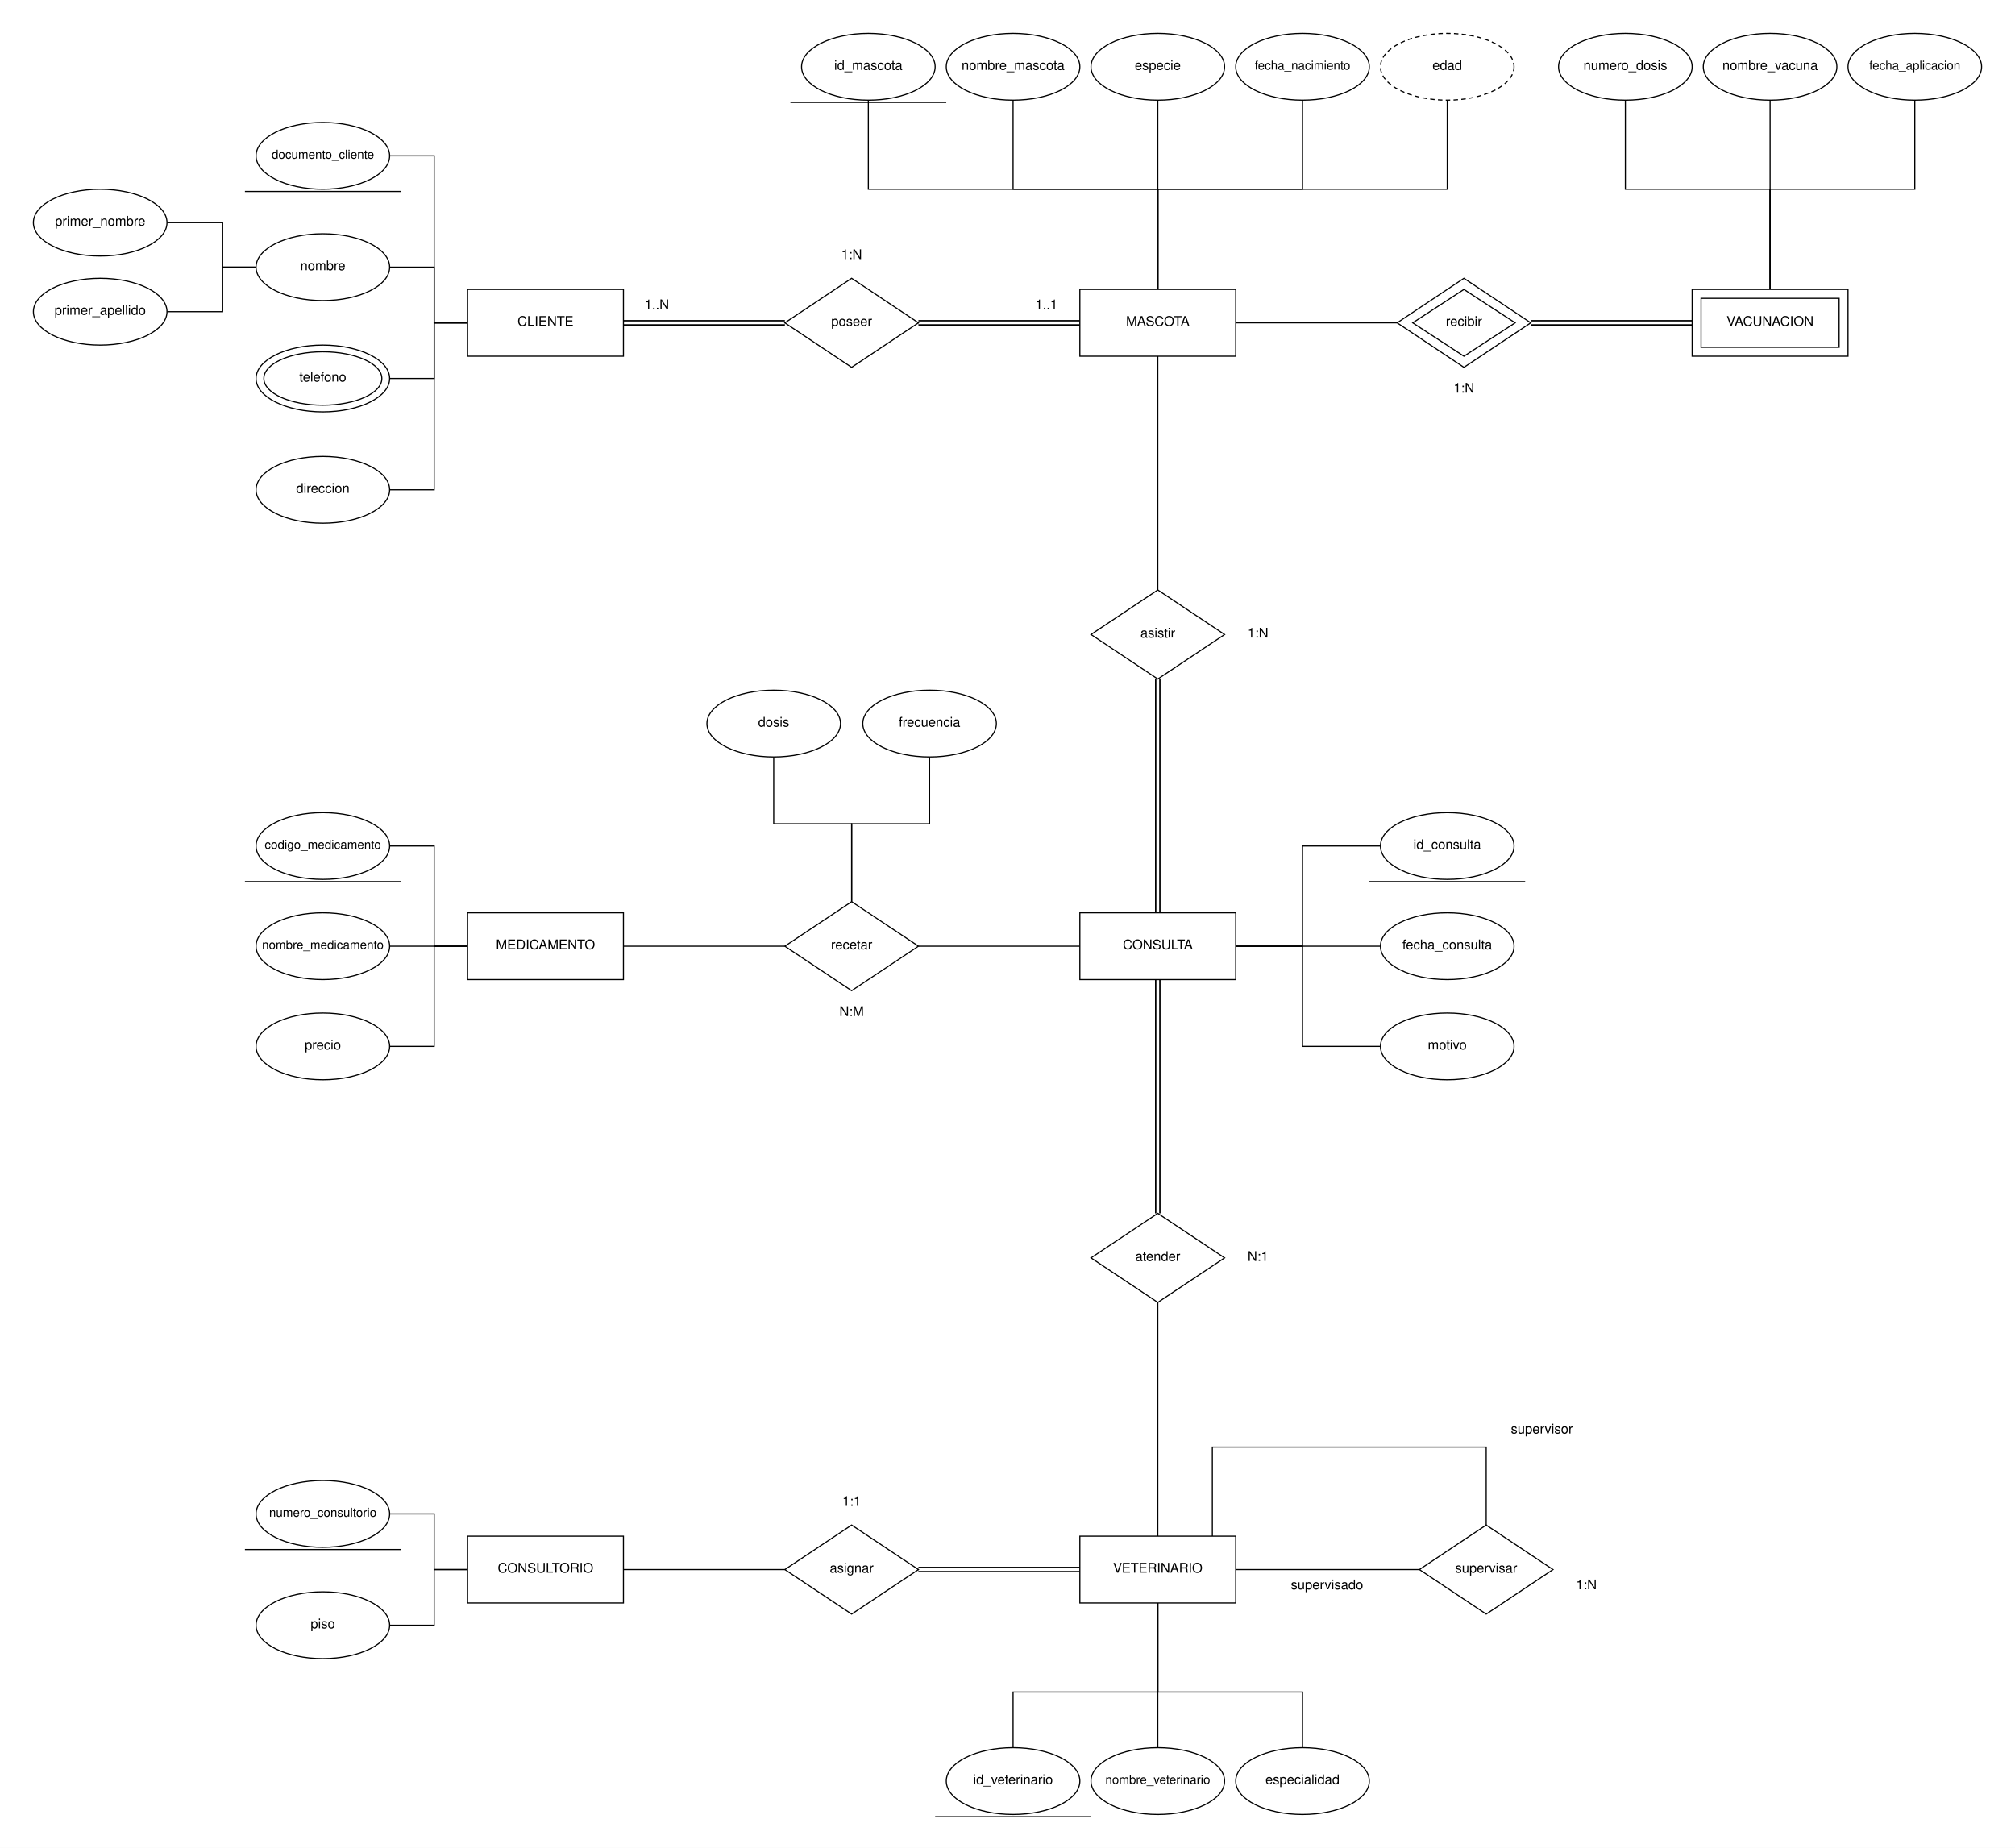
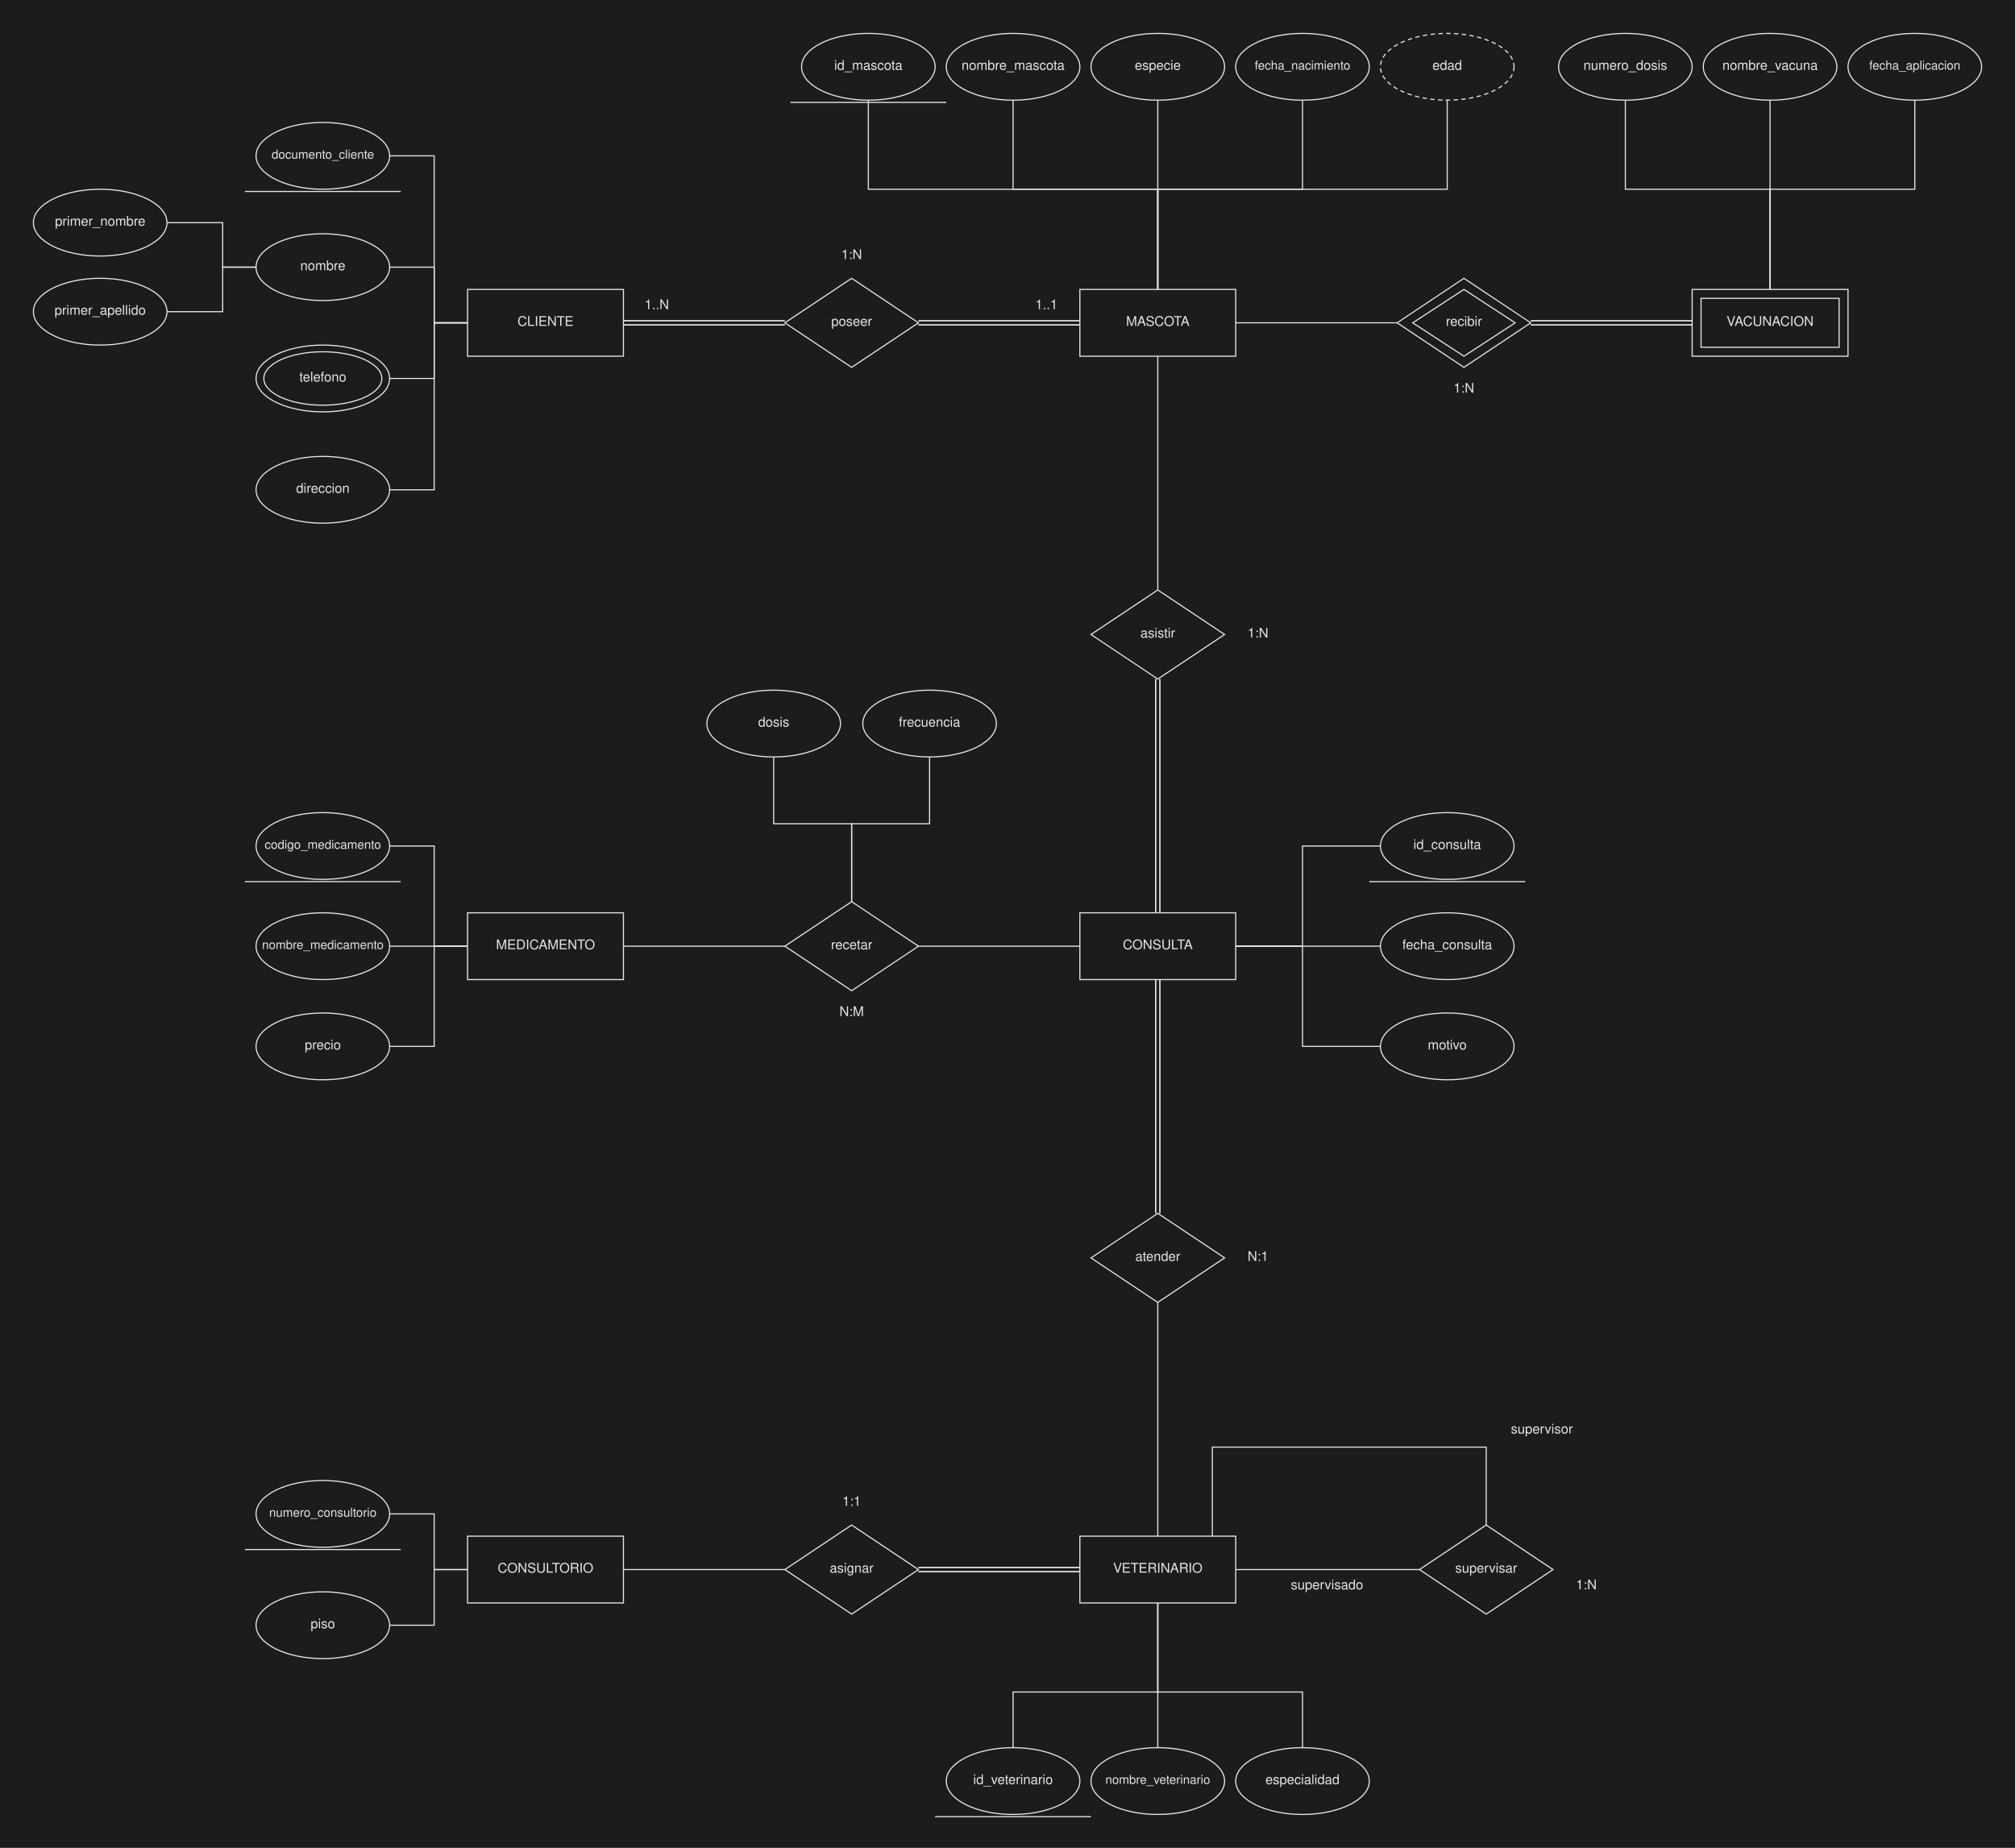
<svg xmlns="http://www.w3.org/2000/svg" viewBox="0 0 1810 1660" width="1810" height="1660" font-family="Helvetica, Arial, sans-serif" font-size="12">
-   <rect width="1810" height="1660" fill="#ffffff" />
-   <g fill="none" stroke="#000" stroke-width="1">
+   <rect width="1810" height="1660" fill="#1c1c1d" />
+   <g fill="none" stroke="#e6e6e6" stroke-width="1">
    <polyline points="220,172 360,172" />
    <polyline points="350,140 390,140 390,290 420,290" />
    <polyline points="350,240 390,240 390,290 420,290" />
    <polyline points="350,340 390,340 390,290 420,290" />
    <polyline points="350,440 390,440 390,290 420,290" />
    <polyline points="150,200 200,200 200,240 230,240" />
    <polyline points="150,280 200,280 200,240 230,240" />
    <polyline points="710,92 850,92" />
    <polyline points="780,90 780,170 1040,170 1040,260" />
    <polyline points="910,90 910,170 1040,170 1040,260" />
    <polyline points="1040,90 1040,170 1040,170 1040,260" />
    <polyline points="1170,90 1170,170 1040,170 1040,260" />
    <polyline points="1300,90 1300,170 1040,170 1040,260" />
    <polyline points="1460,90 1460,170 1590,170 1590,260" />
    <polyline points="1590,90 1590,170 1590,170 1590,260" />
    <polyline points="1720,90 1720,170 1590,170 1590,260" />
    <polyline points="220,792 360,792" />
    <polyline points="350,760 390,760 390,850 420,850" />
    <polyline points="350,850 390,850 390,850 420,850" />
    <polyline points="350,940 390,940 390,850 420,850" />
    <polyline points="695,680 695,740 765,740 765,810" />
    <polyline points="835,680 835,740 765,740 765,810" />
    <polyline points="1230,792 1370,792" />
    <polyline points="1240,760 1170,760 1170,850 1110,850" />
    <polyline points="1240,850 1170,850 1170,850 1110,850" />
    <polyline points="1240,940 1170,940 1170,850 1110,850" />
    <polyline points="220,1392 360,1392" />
    <polyline points="350,1360 390,1360 390,1410 420,1410" />
    <polyline points="350,1460 390,1460 390,1410 420,1410" />
    <polyline points="840,1632 980,1632" />
    <polyline points="910,1570 910,1520 1040,1520 1040,1440" />
    <polyline points="1040,1570 1040,1520 1040,1520 1040,1440" />
    <polyline points="1170,1570 1170,1520 1040,1520 1040,1440" />
    <polyline points="560,290 705,290" stroke-width="5" />
-     <polyline points="560,290 705,290" stroke="#fff" stroke-width="2.5" />
+     <polyline points="560,290 705,290" stroke="#1c1c1d" stroke-width="2.5" />
    <polyline points="825,290 970,290" stroke-width="5" />
-     <polyline points="825,290 970,290" stroke="#fff" stroke-width="2.5" />
+     <polyline points="825,290 970,290" stroke="#1c1c1d" stroke-width="2.5" />
    <polyline points="1110,290 1255,290" />
    <polyline points="1375,290 1520,290" stroke-width="5" />
-     <polyline points="1375,290 1520,290" stroke="#fff" stroke-width="2.5" />
+     <polyline points="1375,290 1520,290" stroke="#1c1c1d" stroke-width="2.5" />
    <polyline points="1040,320 1040,530" />
    <polyline points="1040,610 1040,820" stroke-width="5" />
-     <polyline points="1040,610 1040,820" stroke="#fff" stroke-width="2.5" />
+     <polyline points="1040,610 1040,820" stroke="#1c1c1d" stroke-width="2.5" />
    <polyline points="560,850 705,850" />
    <polyline points="825,850 970,850" />
    <polyline points="1040,880 1040,1090" stroke-width="5" />
-     <polyline points="1040,880 1040,1090" stroke="#fff" stroke-width="2.5" />
+     <polyline points="1040,880 1040,1090" stroke="#1c1c1d" stroke-width="2.5" />
    <polyline points="1040,1170 1040,1380" />
    <polyline points="560,1410 705,1410" />
    <polyline points="825,1410 970,1410" stroke-width="5" />
-     <polyline points="825,1410 970,1410" stroke="#fff" stroke-width="2.5" />
+     <polyline points="825,1410 970,1410" stroke="#1c1c1d" stroke-width="2.5" />
    <polyline points="1110,1410 1275,1410" />
    <polyline points="1089,1380 1089,1300 1335,1300 1335,1370" />
-     <rect x="420" y="260" width="140" height="60" fill="#fff" />
-     <polygon points="765,250 825,290 765,330 705,290" fill="#fff" />
-     <rect x="970" y="260" width="140" height="60" fill="#fff" />
-     <polygon points="1315,250 1375,290 1315,330 1255,290" fill="#fff" />
-     <polygon points="1315,260 1361,290 1315,320 1269,290" fill="#fff" />
-     <rect x="1520" y="260" width="140" height="60" fill="#fff" />
-     <rect x="1528" y="268" width="124" height="44" fill="#fff" />
-     <rect x="420" y="820" width="140" height="60" fill="#fff" />
-     <polygon points="765,810 825,850 765,890 705,850" fill="#fff" />
-     <rect x="970" y="820" width="140" height="60" fill="#fff" />
-     <polygon points="1040,530 1100,570 1040,610 980,570" fill="#fff" />
-     <rect x="420" y="1380" width="140" height="60" fill="#fff" />
-     <polygon points="765,1370 825,1410 765,1450 705,1410" fill="#fff" />
-     <rect x="970" y="1380" width="140" height="60" fill="#fff" />
-     <polygon points="1040,1090 1100,1130 1040,1170 980,1130" fill="#fff" />
-     <polygon points="1335,1370 1395,1410 1335,1450 1275,1410" fill="#fff" />
-     <ellipse cx="290" cy="140" rx="60" ry="30" fill="#fff" />
-     <ellipse cx="290" cy="240" rx="60" ry="30" fill="#fff" />
-     <ellipse cx="290" cy="340" rx="60" ry="30" fill="#fff" />
-     <ellipse cx="290" cy="340" rx="53" ry="24" fill="#fff" />
-     <ellipse cx="290" cy="440" rx="60" ry="30" fill="#fff" />
-     <ellipse cx="90" cy="200" rx="60" ry="30" fill="#fff" />
-     <ellipse cx="90" cy="280" rx="60" ry="30" fill="#fff" />
-     <ellipse cx="780" cy="60" rx="60" ry="30" fill="#fff" />
-     <ellipse cx="910" cy="60" rx="60" ry="30" fill="#fff" />
-     <ellipse cx="1040" cy="60" rx="60" ry="30" fill="#fff" />
-     <ellipse cx="1170" cy="60" rx="60" ry="30" fill="#fff" />
-     <ellipse cx="1300" cy="60" rx="60" ry="30" fill="#fff" stroke-dasharray="4 3" />
-     <ellipse cx="1460" cy="60" rx="60" ry="30" fill="#fff" />
-     <ellipse cx="1590" cy="60" rx="60" ry="30" fill="#fff" />
-     <ellipse cx="1720" cy="60" rx="60" ry="30" fill="#fff" />
-     <ellipse cx="290" cy="760" rx="60" ry="30" fill="#fff" />
-     <ellipse cx="290" cy="850" rx="60" ry="30" fill="#fff" />
-     <ellipse cx="290" cy="940" rx="60" ry="30" fill="#fff" />
-     <ellipse cx="695" cy="650" rx="60" ry="30" fill="#fff" />
-     <ellipse cx="835" cy="650" rx="60" ry="30" fill="#fff" />
-     <ellipse cx="1300" cy="760" rx="60" ry="30" fill="#fff" />
-     <ellipse cx="1300" cy="850" rx="60" ry="30" fill="#fff" />
-     <ellipse cx="1300" cy="940" rx="60" ry="30" fill="#fff" />
-     <ellipse cx="290" cy="1360" rx="60" ry="30" fill="#fff" />
-     <ellipse cx="290" cy="1460" rx="60" ry="30" fill="#fff" />
-     <ellipse cx="910" cy="1600" rx="60" ry="30" fill="#fff" />
-     <ellipse cx="1040" cy="1600" rx="60" ry="30" fill="#fff" />
-     <ellipse cx="1170" cy="1600" rx="60" ry="30" fill="#fff" />
+     <rect x="420" y="260" width="140" height="60" fill="#1c1c1d" />
+     <polygon points="765,250 825,290 765,330 705,290" fill="#1c1c1d" />
+     <rect x="970" y="260" width="140" height="60" fill="#1c1c1d" />
+     <polygon points="1315,250 1375,290 1315,330 1255,290" fill="#1c1c1d" />
+     <polygon points="1315,260 1361,290 1315,320 1269,290" fill="#1c1c1d" />
+     <rect x="1520" y="260" width="140" height="60" fill="#1c1c1d" />
+     <rect x="1528" y="268" width="124" height="44" fill="#1c1c1d" />
+     <rect x="420" y="820" width="140" height="60" fill="#1c1c1d" />
+     <polygon points="765,810 825,850 765,890 705,850" fill="#1c1c1d" />
+     <rect x="970" y="820" width="140" height="60" fill="#1c1c1d" />
+     <polygon points="1040,530 1100,570 1040,610 980,570" fill="#1c1c1d" />
+     <rect x="420" y="1380" width="140" height="60" fill="#1c1c1d" />
+     <polygon points="765,1370 825,1410 765,1450 705,1410" fill="#1c1c1d" />
+     <rect x="970" y="1380" width="140" height="60" fill="#1c1c1d" />
+     <polygon points="1040,1090 1100,1130 1040,1170 980,1130" fill="#1c1c1d" />
+     <polygon points="1335,1370 1395,1410 1335,1450 1275,1410" fill="#1c1c1d" />
+     <ellipse cx="290" cy="140" rx="60" ry="30" fill="#1c1c1d" />
+     <ellipse cx="290" cy="240" rx="60" ry="30" fill="#1c1c1d" />
+     <ellipse cx="290" cy="340" rx="60" ry="30" fill="#1c1c1d" />
+     <ellipse cx="290" cy="340" rx="53" ry="24" fill="#1c1c1d" />
+     <ellipse cx="290" cy="440" rx="60" ry="30" fill="#1c1c1d" />
+     <ellipse cx="90" cy="200" rx="60" ry="30" fill="#1c1c1d" />
+     <ellipse cx="90" cy="280" rx="60" ry="30" fill="#1c1c1d" />
+     <ellipse cx="780" cy="60" rx="60" ry="30" fill="#1c1c1d" />
+     <ellipse cx="910" cy="60" rx="60" ry="30" fill="#1c1c1d" />
+     <ellipse cx="1040" cy="60" rx="60" ry="30" fill="#1c1c1d" />
+     <ellipse cx="1170" cy="60" rx="60" ry="30" fill="#1c1c1d" />
+     <ellipse cx="1300" cy="60" rx="60" ry="30" fill="#1c1c1d" stroke-dasharray="4 3" />
+     <ellipse cx="1460" cy="60" rx="60" ry="30" fill="#1c1c1d" />
+     <ellipse cx="1590" cy="60" rx="60" ry="30" fill="#1c1c1d" />
+     <ellipse cx="1720" cy="60" rx="60" ry="30" fill="#1c1c1d" />
+     <ellipse cx="290" cy="760" rx="60" ry="30" fill="#1c1c1d" />
+     <ellipse cx="290" cy="850" rx="60" ry="30" fill="#1c1c1d" />
+     <ellipse cx="290" cy="940" rx="60" ry="30" fill="#1c1c1d" />
+     <ellipse cx="695" cy="650" rx="60" ry="30" fill="#1c1c1d" />
+     <ellipse cx="835" cy="650" rx="60" ry="30" fill="#1c1c1d" />
+     <ellipse cx="1300" cy="760" rx="60" ry="30" fill="#1c1c1d" />
+     <ellipse cx="1300" cy="850" rx="60" ry="30" fill="#1c1c1d" />
+     <ellipse cx="1300" cy="940" rx="60" ry="30" fill="#1c1c1d" />
+     <ellipse cx="290" cy="1360" rx="60" ry="30" fill="#1c1c1d" />
+     <ellipse cx="290" cy="1460" rx="60" ry="30" fill="#1c1c1d" />
+     <ellipse cx="910" cy="1600" rx="60" ry="30" fill="#1c1c1d" />
+     <ellipse cx="1040" cy="1600" rx="60" ry="30" fill="#1c1c1d" />
+     <ellipse cx="1170" cy="1600" rx="60" ry="30" fill="#1c1c1d" />
  </g>
-   <g fill="#000" text-anchor="middle" dominant-baseline="central">
+   <g fill="#e6e6e6" text-anchor="middle" dominant-baseline="central">
    <text x="490" y="290" font-size="12">CLIENTE</text>
    <text x="765" y="290" font-size="12">poseer</text>
    <text x="1040" y="290" font-size="12">MASCOTA</text>
    <text x="1315" y="290" font-size="12">recibir</text>
    <text x="1590" y="290" font-size="12">VACUNACION</text>
    <text x="490" y="850" font-size="12">MEDICAMENTO</text>
    <text x="765" y="850" font-size="12">recetar</text>
    <text x="1040" y="850" font-size="12">CONSULTA</text>
    <text x="1040" y="570" font-size="12">asistir</text>
    <text x="490" y="1410" font-size="12">CONSULTORIO</text>
    <text x="765" y="1410" font-size="12">asignar</text>
    <text x="1040" y="1410" font-size="12">VETERINARIO</text>
    <text x="1040" y="1130" font-size="12">atender</text>
    <text x="1335" y="1410" font-size="12">supervisar</text>
    <text x="290" y="140" font-size="11">documento_cliente</text>
    <text x="290" y="240" font-size="12">nombre</text>
    <text x="290" y="340" font-size="12">telefono</text>
    <text x="290" y="440" font-size="12">direccion</text>
    <text x="90" y="200" font-size="12">primer_nombre</text>
    <text x="90" y="280" font-size="12">primer_apellido</text>
    <text x="780" y="60" font-size="12">id_mascota</text>
    <text x="910" y="60" font-size="12">nombre_mascota</text>
    <text x="1040" y="60" font-size="12">especie</text>
    <text x="1170" y="60" font-size="11">fecha_nacimiento</text>
    <text x="1300" y="60" font-size="12">edad</text>
    <text x="1460" y="60" font-size="12">numero_dosis</text>
    <text x="1590" y="60" font-size="12">nombre_vacuna</text>
    <text x="1720" y="60" font-size="11">fecha_aplicacion</text>
    <text x="290" y="760" font-size="11">codigo_medicamento</text>
    <text x="290" y="850" font-size="11">nombre_medicamento</text>
    <text x="290" y="940" font-size="12">precio</text>
    <text x="695" y="650" font-size="12">dosis</text>
    <text x="835" y="650" font-size="12">frecuencia</text>
    <text x="1300" y="760" font-size="12">id_consulta</text>
    <text x="1300" y="850" font-size="12">fecha_consulta</text>
    <text x="1300" y="940" font-size="12">motivo</text>
    <text x="290" y="1360" font-size="11">numero_consultorio</text>
    <text x="290" y="1460" font-size="12">piso</text>
    <text x="910" y="1600" font-size="12">id_veterinario</text>
    <text x="1040" y="1600" font-size="11">nombre_veterinario</text>
    <text x="1170" y="1600" font-size="12">especialidad</text>
    <text x="765" y="230" font-size="12">1:N</text>
    <text x="590" y="275" font-size="12">1..N</text>
    <text x="940" y="275" font-size="12">1..1</text>
    <text x="1315" y="350" font-size="12">1:N</text>
    <text x="1130" y="570" font-size="12">1:N</text>
    <text x="765" y="910" font-size="12">N:M</text>
    <text x="1130" y="1130" font-size="12">N:1</text>
    <text x="765" y="1350" font-size="12">1:1</text>
    <text x="1192" y="1425" font-size="12">supervisado</text>
    <text x="1385" y="1285" font-size="12">supervisor</text>
    <text x="1425" y="1425" font-size="12">1:N</text>
  </g>
</svg>
